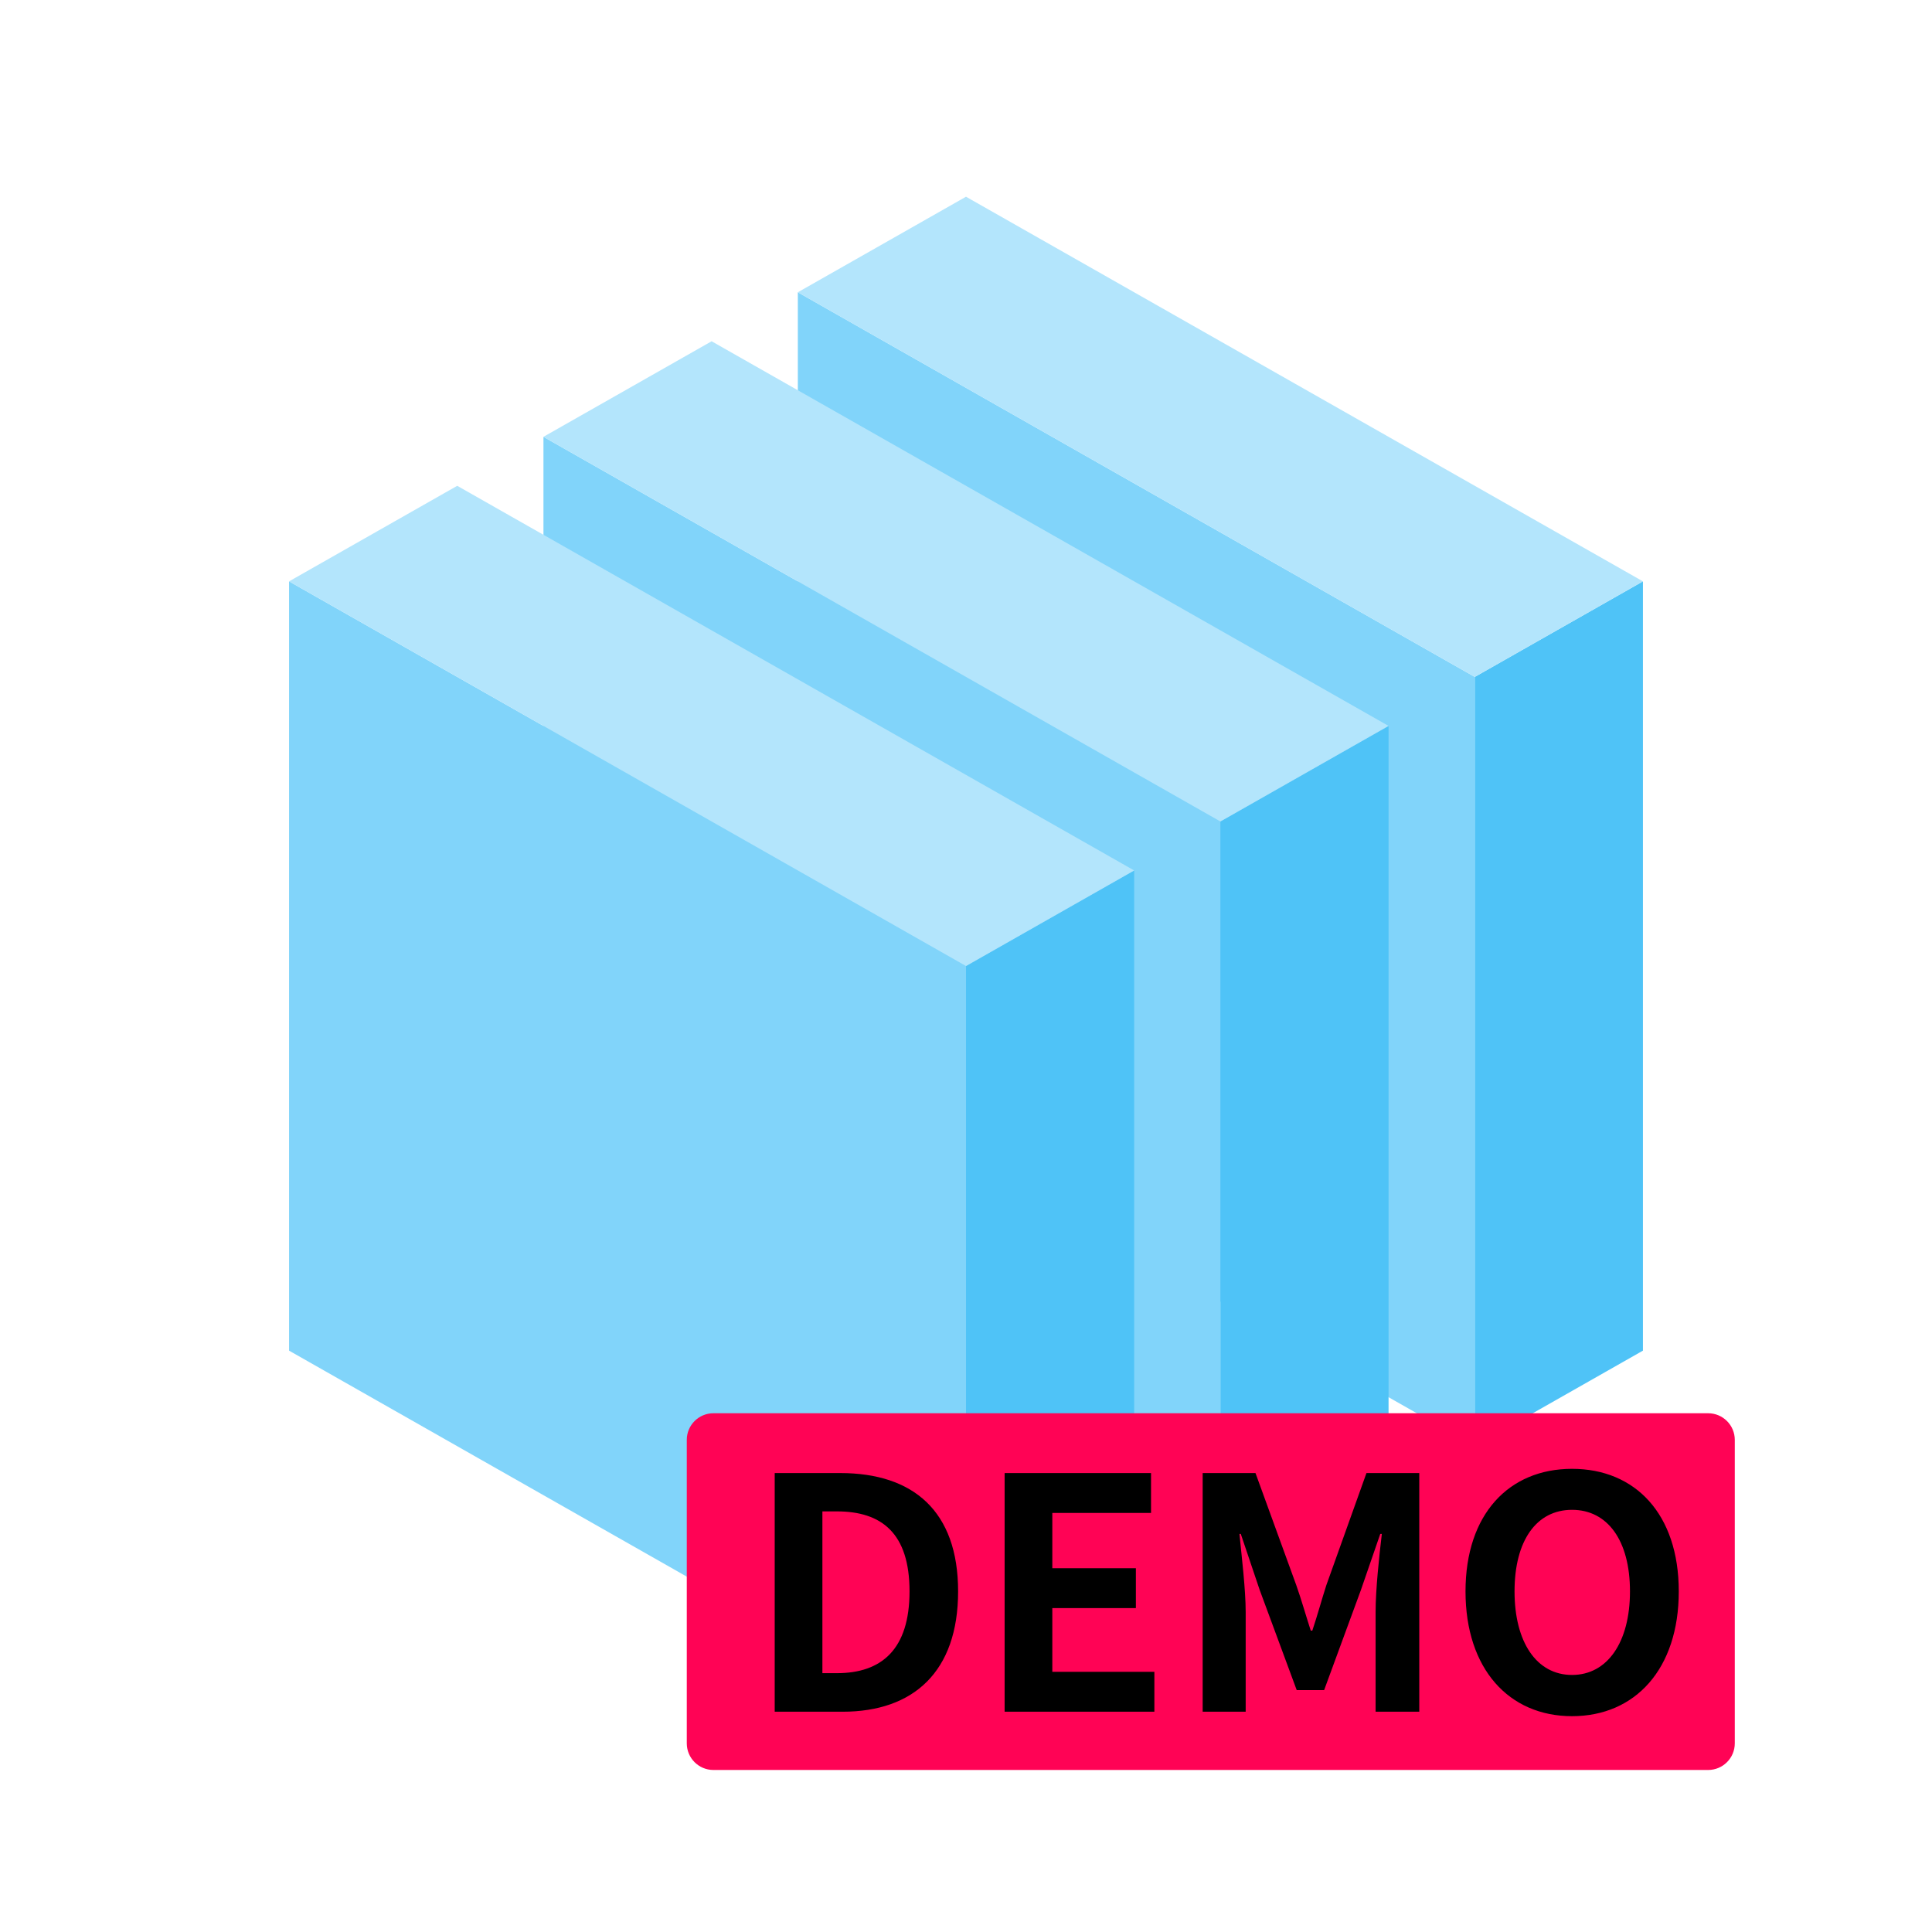
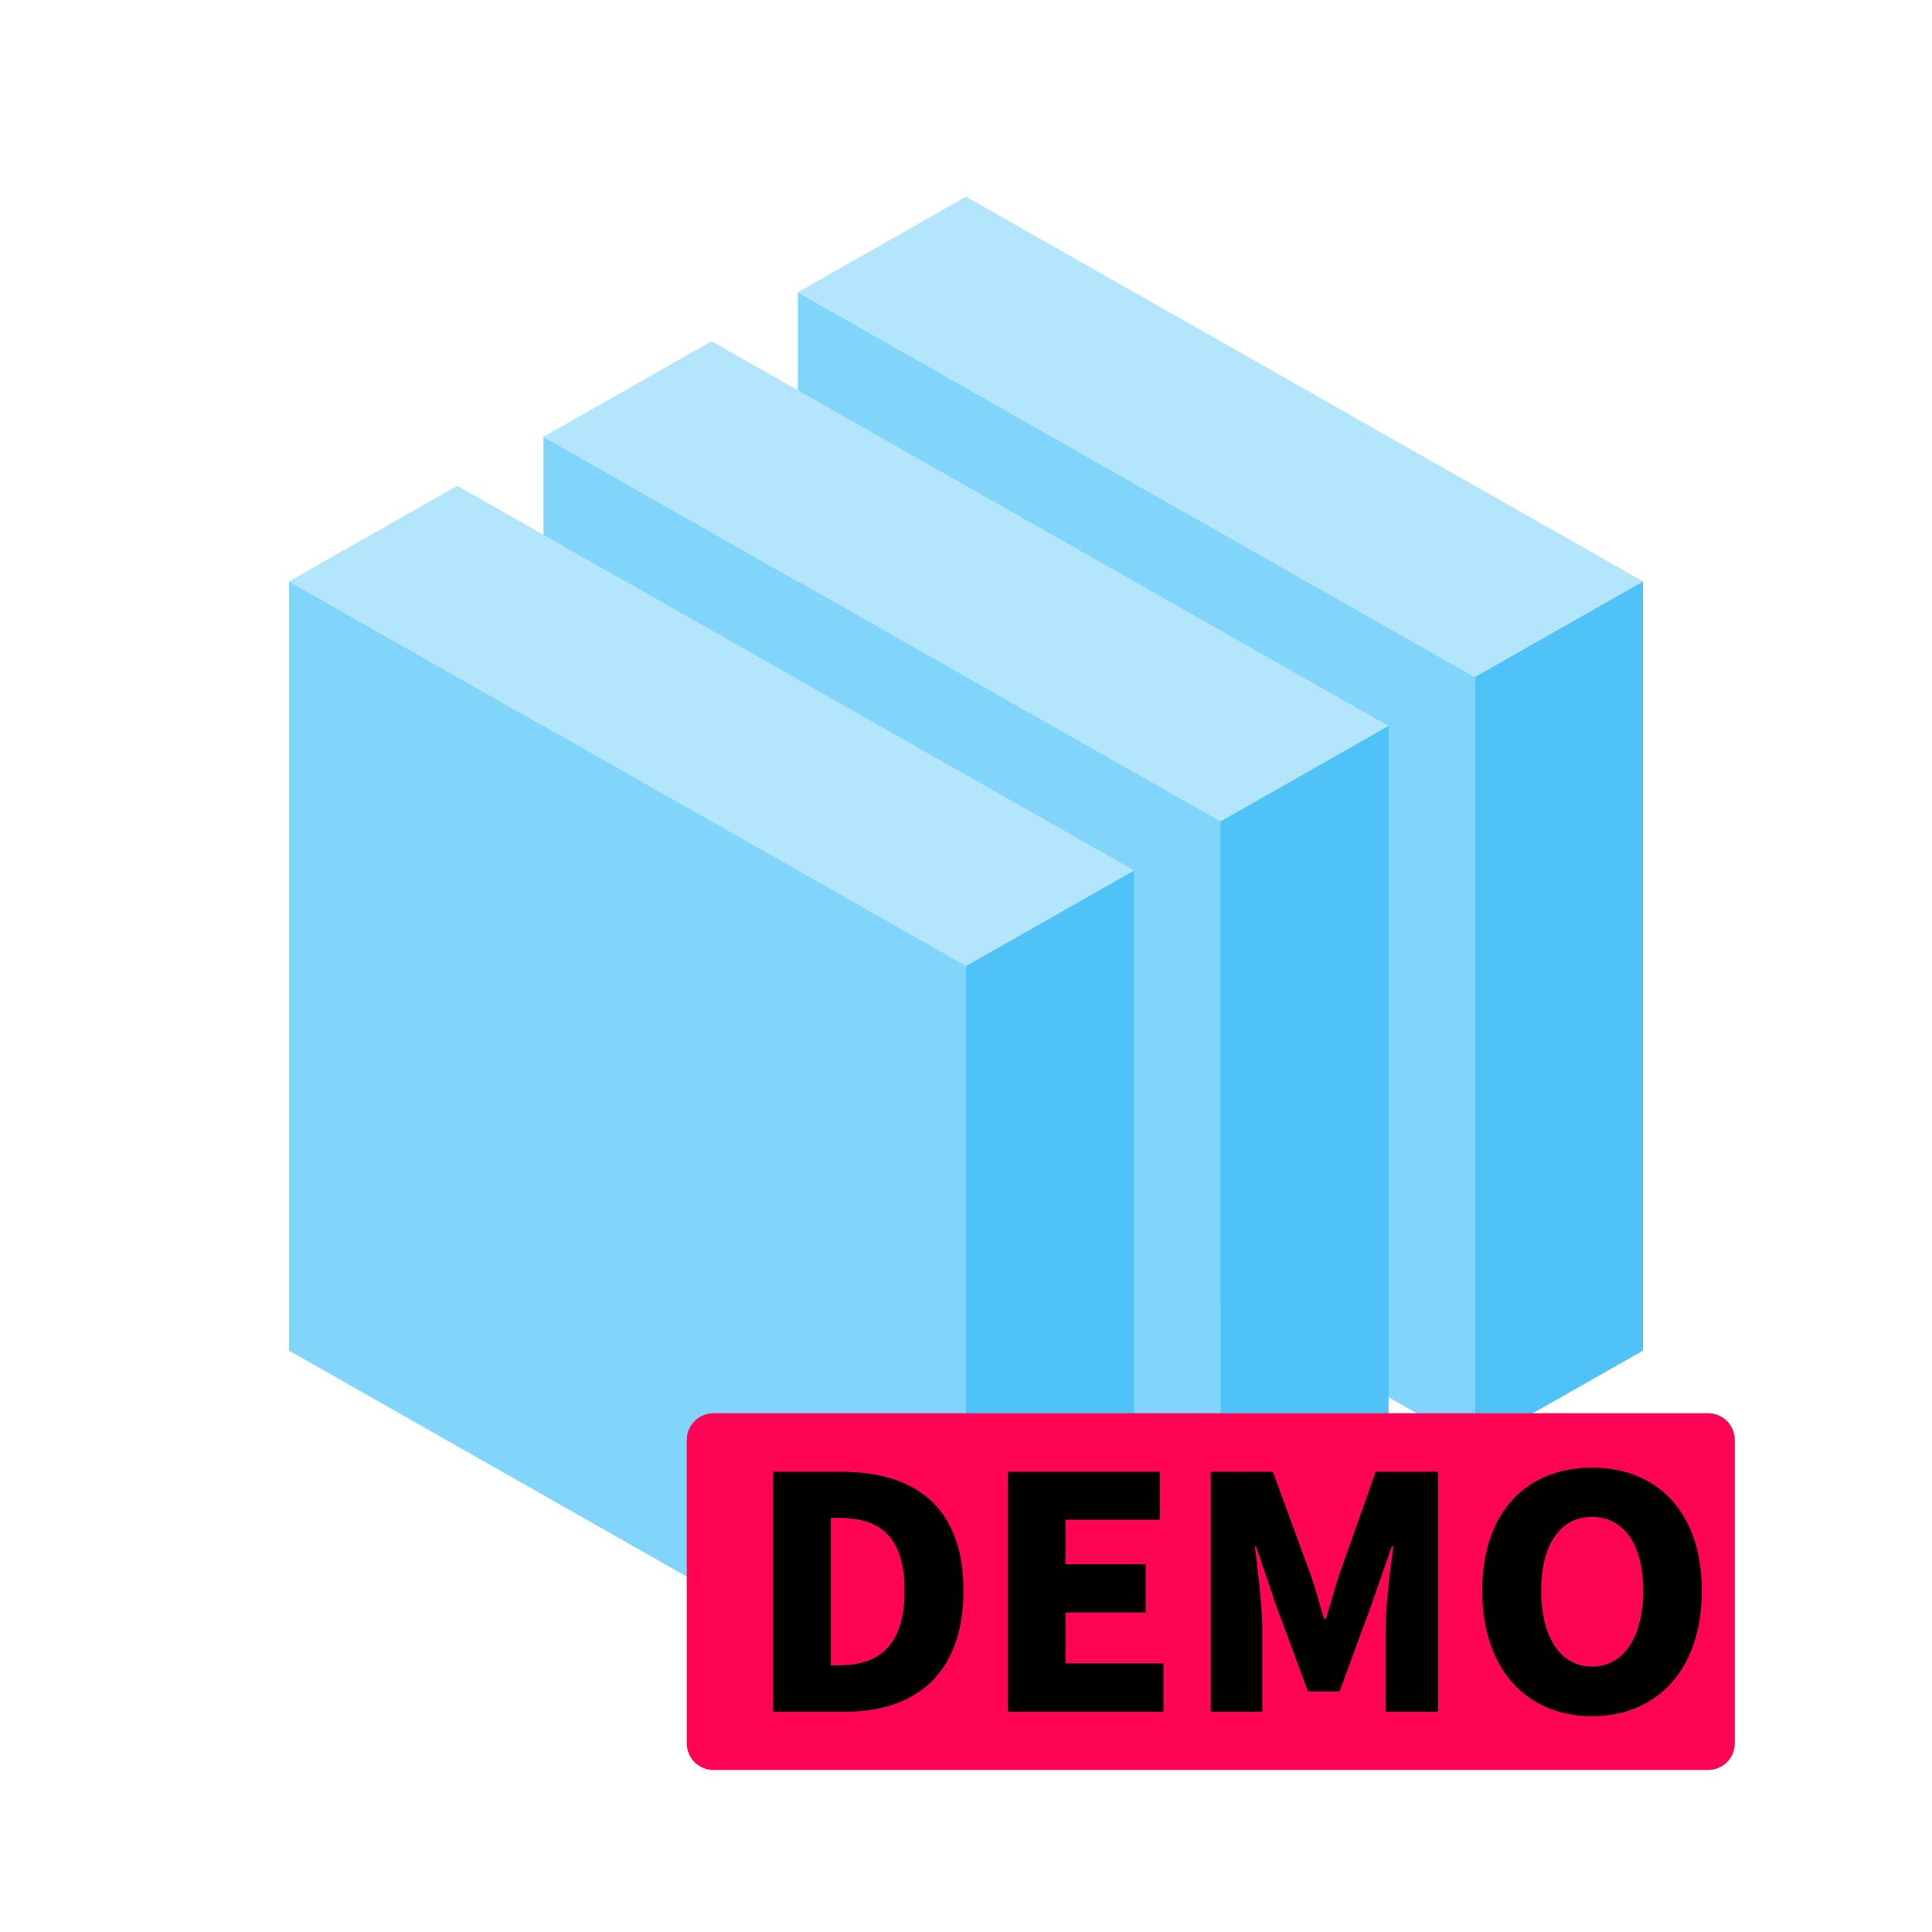
<svg xmlns="http://www.w3.org/2000/svg" width="100%" height="100%" viewBox="0 0 1280 1280" version="1.1" xml:space="preserve" style="fill-rule:evenodd;clip-rule:evenodd;stroke-linejoin:round;stroke-miterlimit:2;">
-   <g id="Back" transform="matrix(9.44882,0,0,9.44882,-0.000029,-0.000037)">
-     <path id="path944" d="M55.942,20.493L103.407,47.463L103.407,101.403L55.942,74.433L55.942,20.493Z" style="fill:rgb(129,212,250);fill-rule:nonzero;" />
-     <path id="path941" d="M115.198,40.763L115.198,94.703L103.407,101.403L103.407,47.463L115.198,40.763Z" style="fill:rgb(79,195,247);fill-rule:nonzero;" />
-     <g id="rect937" transform="matrix(0.869443,0.494033,-0.869443,0.494033,0,0)">
-       <rect x="52.912" y="-24.992" width="54.592" height="13.562" style="fill:rgb(179,229,252);" />
-     </g>
+   <g id="Back">
+     <path id="path944" d="M528.588,193.635l448.482,254.836l0,509.672l-448.483,-254.836l0,-509.672Z" style="fill:#81d4fa;fill-rule:nonzero;" />
+     <path id="path941" d="M1088.482,385.164l0,509.672l-111.412,63.306l0,-509.672l111.412,-63.306Z" style="fill:#4fc3f7;fill-rule:nonzero;" />
+     <path id="rect937" d="M1088.483,385.164l-111.412,63.306l-448.483,-254.836l111.412,-63.306l448.483,254.836Z" style="fill:#b3e5fc;" />
  </g>
-   <g id="Middle" transform="matrix(9.44882,0,0,9.44882,-211.6317,120.2529)">
-     <path id="path2254" d="M60.503,17.901L107.968,44.871L107.968,98.812L60.503,71.842L60.503,17.901Z" style="fill:rgb(129,212,250);fill-rule:nonzero;" />
-     <path id="path2256" d="M119.759,38.172L119.759,92.112L107.968,98.812L107.968,44.871L119.759,38.172Z" style="fill:rgb(79,195,247);fill-rule:nonzero;" />
-     <g id="rect2258" transform="matrix(0.869443,0.494033,-0.869443,0.494033,0,0)">
-       <rect x="52.912" y="-30.238" width="54.592" height="13.562" style="fill:rgb(179,229,252);" />
-     </g>
+   <g id="Middle">
+     <path id="path2254" d="M360.053,289.399l448.482,254.836l0,509.672l-448.483,-254.836l0,-509.672Z" style="fill:#81d4fa;fill-rule:nonzero;" />
+     <path id="path2256" d="M919.947,480.929l0,509.672l-111.412,63.306l0,-509.672l111.412,-63.306Z" style="fill:#4fc3f7;fill-rule:nonzero;" />
+     <path id="rect2258" d="M919.947,480.929l-111.412,63.306l-448.483,-254.836l111.412,-63.306l448.483,254.836Z" style="fill:#b3e5fc;" />
  </g>
-   <g id="Front" transform="matrix(9.44882,0,0,9.44882,-423.2633,240.5058)">
-     <path id="path947" d="M65.064,15.31L112.529,42.28L112.529,96.22L65.064,69.25L65.064,15.31Z" style="fill:rgb(129,212,250);fill-rule:nonzero;" />
-     <path id="path949" d="M124.32,35.58L124.32,89.52L112.529,96.22L112.529,42.28L124.32,35.58Z" style="fill:rgb(79,195,247);fill-rule:nonzero;" />
-     <g id="rect951" transform="matrix(0.869443,0.494033,-0.869443,0.494033,0,0)">
-       <rect x="52.912" y="-35.484" width="54.592" height="13.562" style="fill:rgb(179,229,252);" />
-     </g>
+   <g id="Front">
+     <path id="path947" d="M191.517,385.164l448.483,254.836l0,509.672l-448.483,-254.836l0,-509.672Z" style="fill:#81d4fa;fill-rule:nonzero;" />
+     <path id="path949" d="M751.412,576.694l0,509.672l-111.412,63.306l0,-509.672l111.412,-63.306Z" style="fill:#4fc3f7;fill-rule:nonzero;" />
+     <path id="rect951" d="M751.412,576.694l-111.412,63.306l-448.483,-254.836l111.412,-63.306l448.483,254.836Z" style="fill:#b3e5fc;" />
  </g>
-   <g id="Label-DEMO" transform="matrix(9.44882,0,0,9.44882,-55.04009,-0.000037)">
-     <g id="Label" transform="matrix(1.2763,0,0,1,-28.33704,-0.011294)">
-       <path d="M122.072,100.972L122.072,122.25C122.072,123.281 121.417,124.117 120.609,124.117L65.959,124.117C65.152,124.117 64.497,123.281 64.497,122.25L64.497,100.972C64.497,99.941 65.152,99.105 65.959,99.105L120.609,99.105C121.417,99.105 122.072,99.941 122.072,100.972Z" style="fill:rgb(255,3,85);" />
-     </g>
-     <g transform="matrix(1,0,0,1,92.21197,120.0212)">
-       <g transform="matrix(22.5778,0,0,22.5778,34.11506,0)">
-             </g>
-       <text x="-34.115px" y="0px" style="font-family:'NotoSansCJKjp-Black', 'Noto Sans CJK JP', sans-serif;font-weight:900;font-size:22.578px;">DEMO</text>
+   <g id="Label-DEMO">
+     <path id="Label" d="M1149.339,953.956l0,201.058c0,9.735 -7.904,17.639 -17.639,17.639l-659.052,0c-9.735,0 -17.639,-7.904 -17.639,-17.639l0,-201.058c0,-9.735 7.904,-17.639 17.639,-17.639l659.052,0c9.735,0 17.639,7.904 17.639,17.639Z" style="fill:#ff0355;" />
+     <g>
+       <path d="M512.254,1134.059l47.787,0c46.293,0 78.293,-24.96 78.293,-80.213c0,-55.253 -32,-78.72 -80.427,-78.72l-45.653,0l0,158.934Zm38.187,-30.72l0,-97.707l5.12,0c25.6,0 43.733,10.453 43.733,48.213c0,37.76 -18.133,49.493 -43.733,49.493l-5.12,0Z" style="fill-rule:nonzero;" />
+       <path d="M667.774,1134.059l103.04,0l0,-32l-64.853,0l0,-33.707l53.12,0l0,-32l-53.12,0l0,-29.44l62.507,0l0,-31.787l-100.693,0l0,158.934Z" style="fill-rule:nonzero;" />
+       <path d="M802.174,1134.059l34.133,0l0,-54.4c0,-15.787 -2.987,-39.467 -4.907,-55.04l0.853,0l12.8,37.973l21.547,58.027l20.907,0l21.333,-58.027l13.227,-37.973l1.067,0c-2.133,15.573 -5.12,39.253 -5.12,55.04l0,54.4l34.773,0l0,-158.934l-41.387,0l-24.32,68.693c-2.987,9.173 -5.547,19.2 -8.747,28.8l-1.067,0c-2.987,-9.6 -5.547,-19.627 -8.747,-28.8l-25.173,-68.693l-41.173,0l0,158.934Z" style="fill-rule:nonzero;" />
+       <path d="M1054.761,1137.045c43.307,0 72.747,-31.147 72.747,-83.2c0,-51.84 -29.44,-81.493 -72.747,-81.493c-43.307,0 -72.747,29.44 -72.747,81.493c0,52.053 29.44,83.2 72.747,83.2Zm0,-32.853c-20.907,0 -33.707,-19.627 -33.707,-50.347c0,-30.72 12.8,-48.853 33.707,-48.853c20.907,0 33.92,18.133 33.92,48.853c0,30.72 -13.013,50.347 -33.92,50.347Z" style="fill-rule:nonzero;" />
    </g>
  </g>
</svg>
